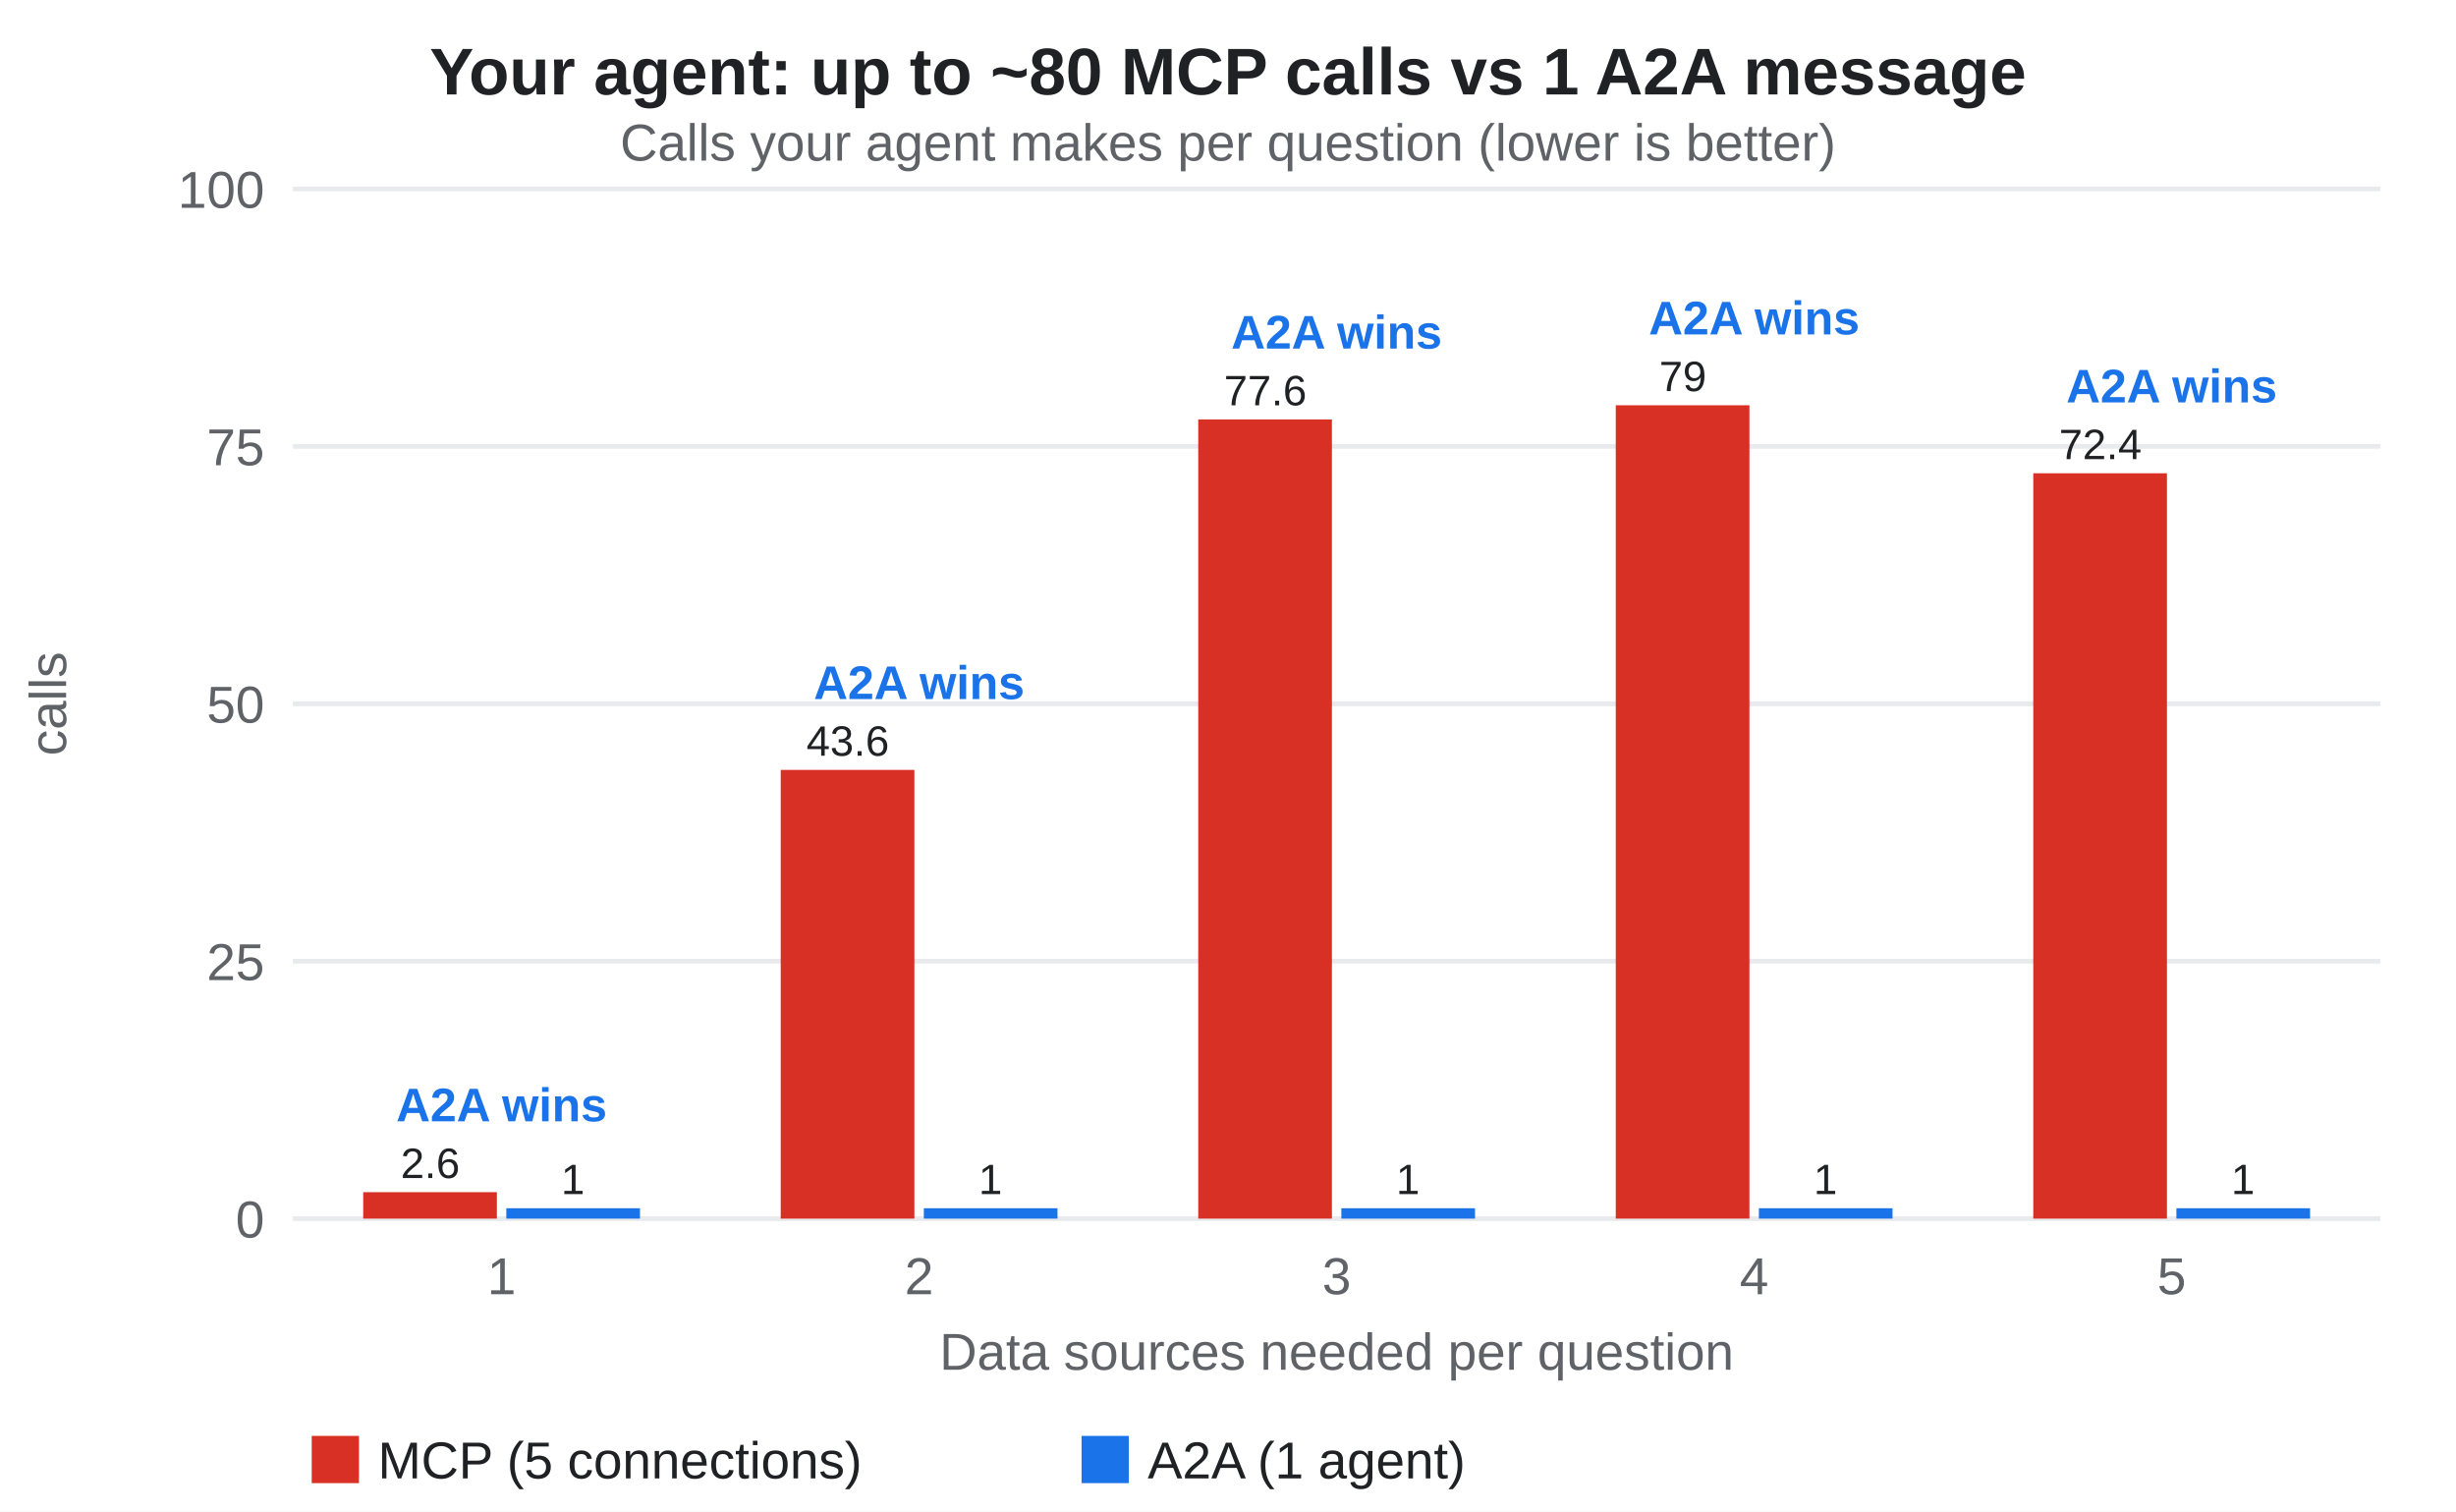
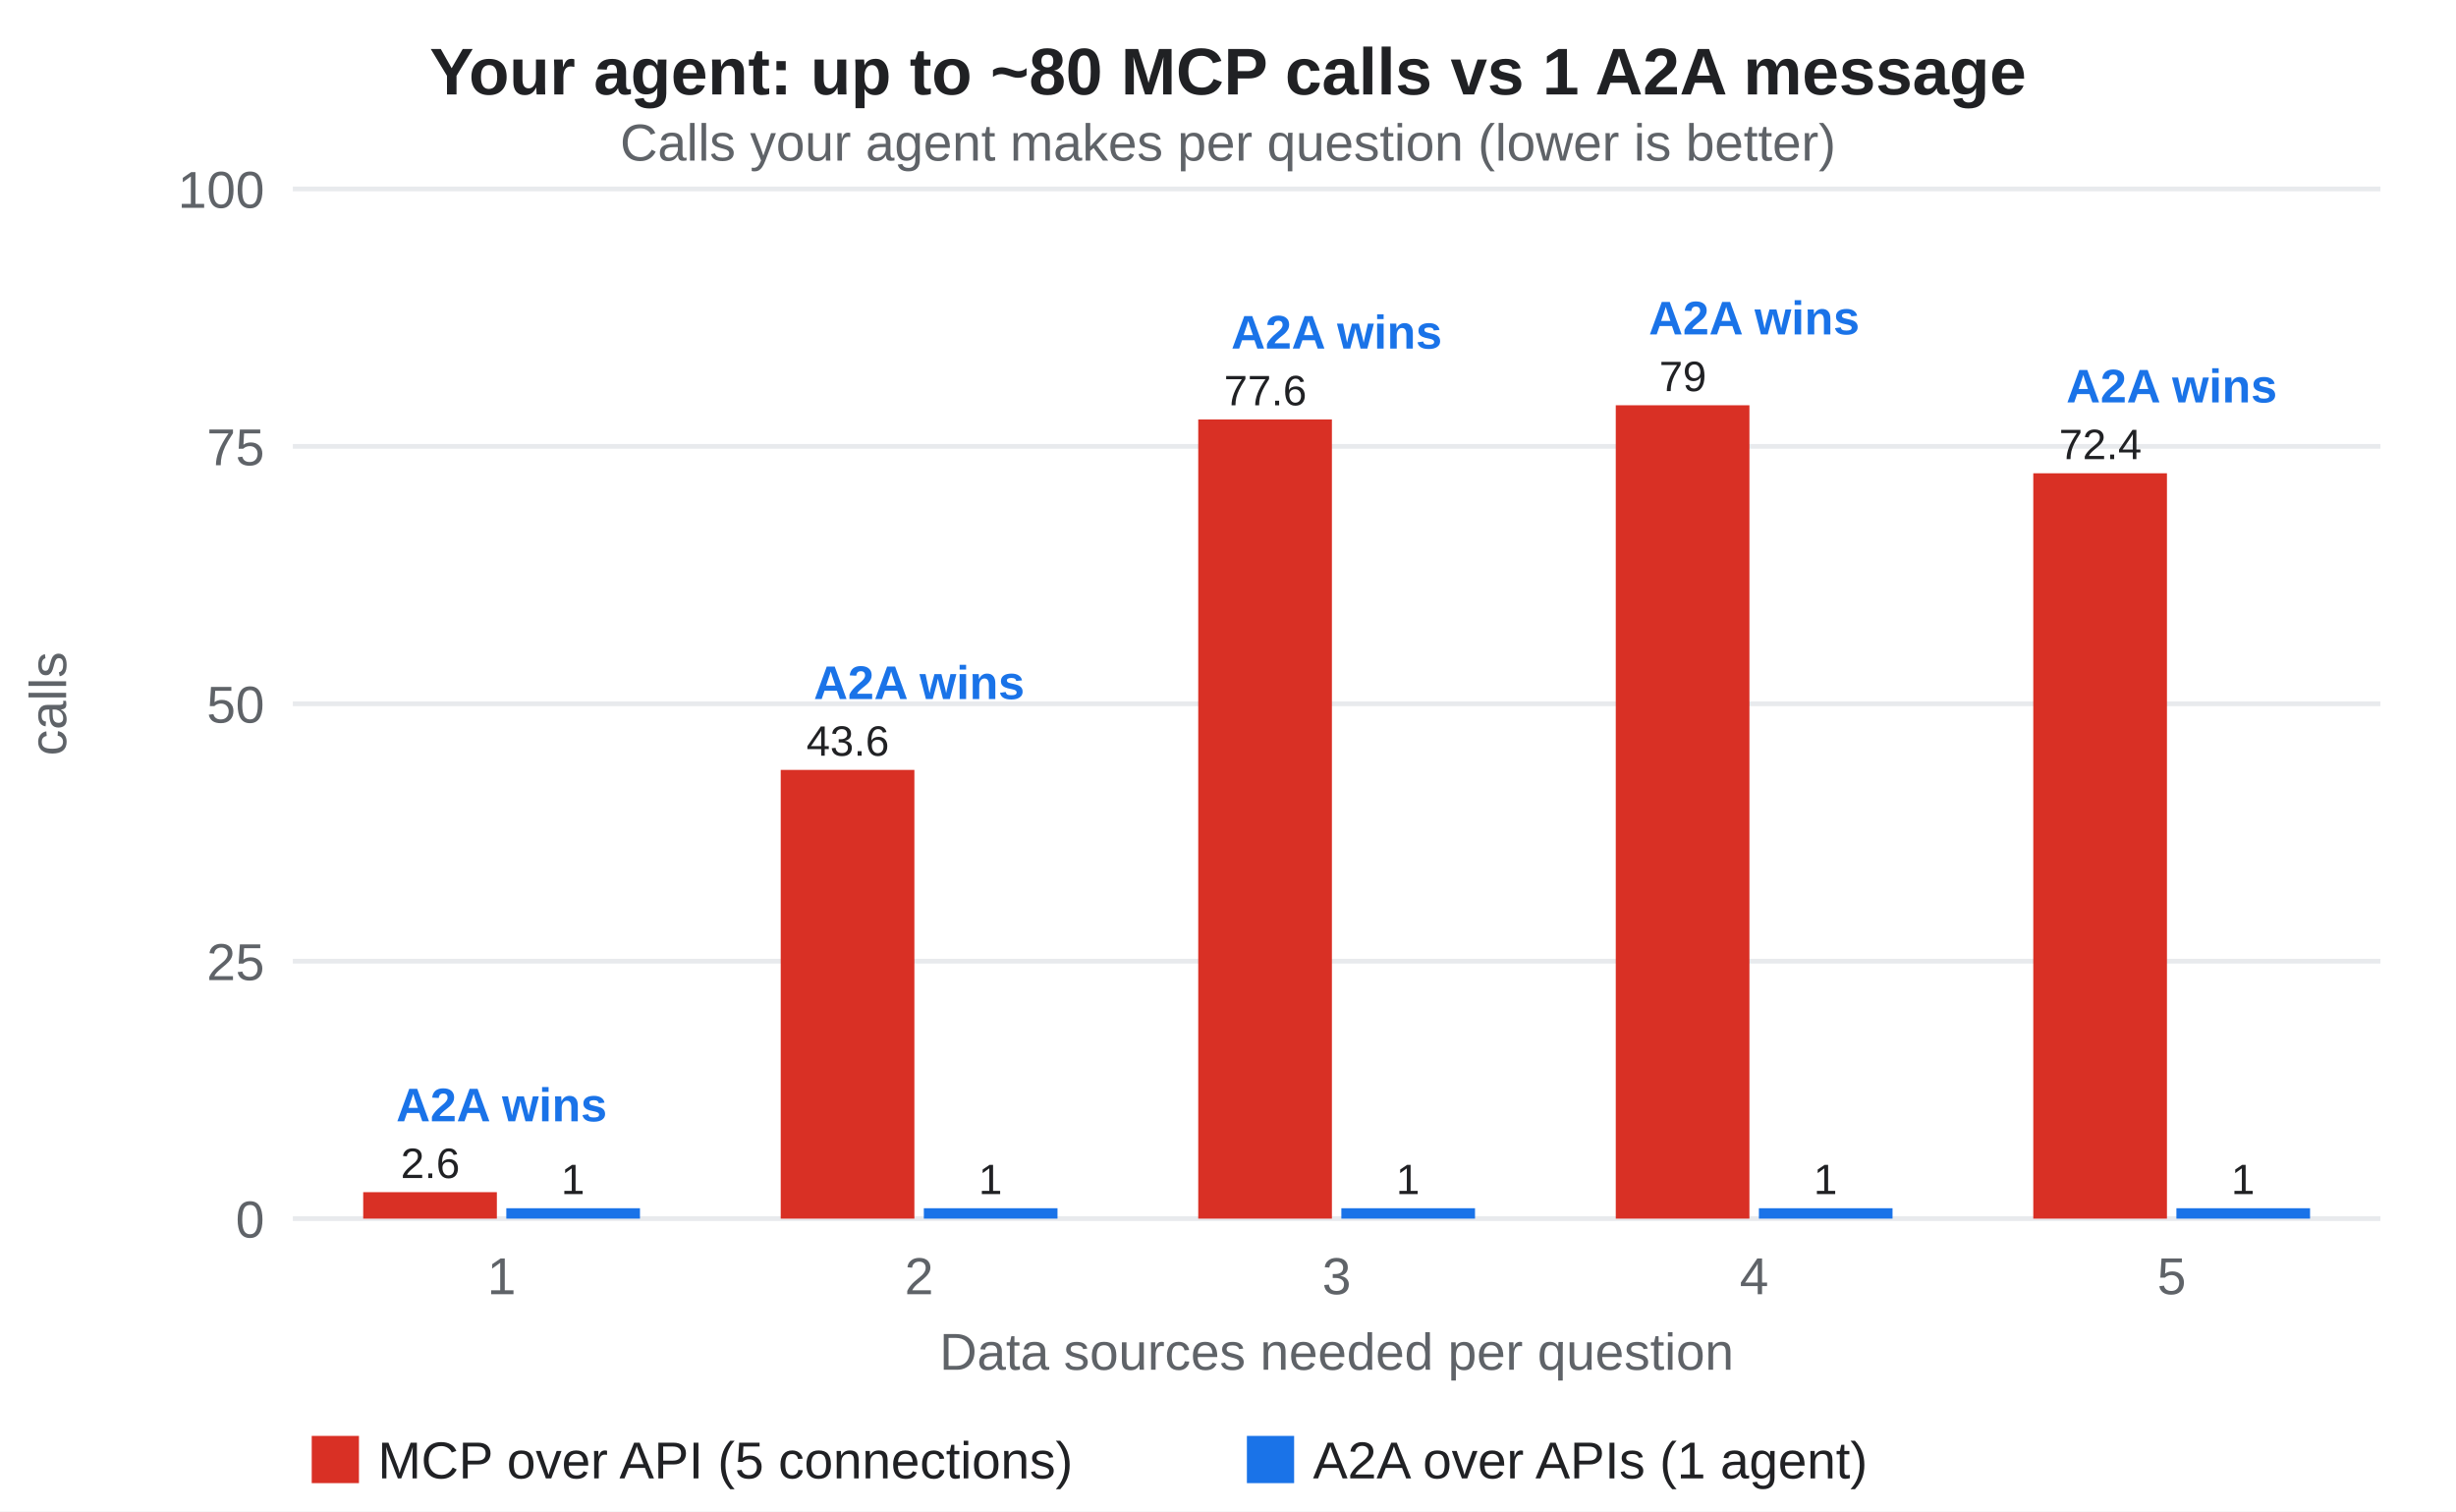
<svg xmlns="http://www.w3.org/2000/svg" viewBox="0 0 520 320" font-family="Arial,sans-serif" font-size="11">
  <rect width="520" height="320" fill="#fff" />
  <text x="260.0" y="20" text-anchor="middle" font-size="14" font-weight="bold" fill="#202124">Your agent: up to ~80 MCP calls vs 1 A2A message</text>
  <line x1="62" x2="504" y1="258.0" y2="258.0" stroke="#e8eaed" />
  <text x="56" y="262.0" text-anchor="end" fill="#5f6368">0</text>
  <line x1="62" x2="504" y1="203.5" y2="203.5" stroke="#e8eaed" />
  <text x="56" y="207.5" text-anchor="end" fill="#5f6368">25</text>
  <line x1="62" x2="504" y1="149.0" y2="149.0" stroke="#e8eaed" />
  <text x="56" y="153.0" text-anchor="end" fill="#5f6368">50</text>
  <line x1="62" x2="504" y1="94.5" y2="94.5" stroke="#e8eaed" />
  <text x="56" y="98.5" text-anchor="end" fill="#5f6368">75</text>
  <line x1="62" x2="504" y1="40.0" y2="40.0" stroke="#e8eaed" />
  <text x="56" y="44.0" text-anchor="end" fill="#5f6368">100</text>
  <text x="106.2" y="274" text-anchor="middle" fill="#5f6368">1</text>
  <text x="194.6" y="274" text-anchor="middle" fill="#5f6368">2</text>
  <text x="283.0" y="274" text-anchor="middle" fill="#5f6368">3</text>
  <text x="371.4" y="274" text-anchor="middle" fill="#5f6368">4</text>
  <text x="459.8" y="274" text-anchor="middle" fill="#5f6368">5</text>
  <text x="14" y="149.0" transform="rotate(-90 14 149.0)" text-anchor="middle" fill="#5f6368">calls</text>
  <text x="260.0" y="34" text-anchor="middle" fill="#5f6368">Calls your agent makes per question (lower is better)</text>
  <text x="283.0" y="290" text-anchor="middle" fill="#5f6368">Data sources needed per question</text>
  <rect x="76.9" y="252.4" width="28.3" height="5.6" fill="#d93025" />
  <text x="91.1" y="249.4" text-anchor="middle" font-size="9" fill="#202124">2.6</text>
  <rect x="107.2" y="255.8" width="28.3" height="2.2" fill="#1a73e8" />
  <text x="121.3" y="252.8" text-anchor="middle" font-size="9" fill="#202124">1</text>
  <text x="106.2" y="237.4" text-anchor="middle" font-weight="bold" font-size="10" fill="#1a73e8">A2A wins</text>
  <rect x="165.3" y="163.0" width="28.3" height="95.0" fill="#d93025" />
  <text x="179.5" y="160.0" text-anchor="middle" font-size="9" fill="#202124">43.6</text>
  <rect x="195.6" y="255.8" width="28.3" height="2.2" fill="#1a73e8" />
  <text x="209.7" y="252.8" text-anchor="middle" font-size="9" fill="#202124">1</text>
  <text x="194.6" y="148.0" text-anchor="middle" font-weight="bold" font-size="10" fill="#1a73e8">A2A wins</text>
  <rect x="253.7" y="88.8" width="28.3" height="169.2" fill="#d93025" />
  <text x="267.9" y="85.8" text-anchor="middle" font-size="9" fill="#202124">77.6</text>
  <rect x="284.0" y="255.8" width="28.3" height="2.2" fill="#1a73e8" />
  <text x="298.1" y="252.8" text-anchor="middle" font-size="9" fill="#202124">1</text>
  <text x="283.0" y="73.8" text-anchor="middle" font-weight="bold" font-size="10" fill="#1a73e8">A2A wins</text>
  <rect x="342.1" y="85.8" width="28.3" height="172.2" fill="#d93025" />
  <text x="356.3" y="82.8" text-anchor="middle" font-size="9" fill="#202124">79</text>
  <rect x="372.4" y="255.8" width="28.3" height="2.2" fill="#1a73e8" />
  <text x="386.5" y="252.8" text-anchor="middle" font-size="9" fill="#202124">1</text>
  <text x="371.4" y="70.8" text-anchor="middle" font-weight="bold" font-size="10" fill="#1a73e8">A2A wins</text>
  <rect x="430.5" y="100.2" width="28.3" height="157.8" fill="#d93025" />
  <text x="444.7" y="97.2" text-anchor="middle" font-size="9" fill="#202124">72.4</text>
  <rect x="460.8" y="255.8" width="28.3" height="2.2" fill="#1a73e8" />
  <text x="474.9" y="252.8" text-anchor="middle" font-size="9" fill="#202124">1</text>
  <text x="459.8" y="85.2" text-anchor="middle" font-weight="bold" font-size="10" fill="#1a73e8">A2A wins</text>
  <rect x="66" y="304" width="10" height="10" fill="#d93025" />
-   <text x="80" y="313" fill="#202124">MCP (5 connections)</text>
-   <rect x="229" y="304" width="10" height="10" fill="#1a73e8" />
-   <text x="243" y="313" fill="#202124">A2A (1 agent)</text>
+   <text x="80" y="313" fill="#202124">MCP over API (5 connections)</text>
+   <rect x="264" y="304" width="10" height="10" fill="#1a73e8" />
+   <text x="278" y="313" fill="#202124">A2A over APIs (1 agent)</text>
</svg>
